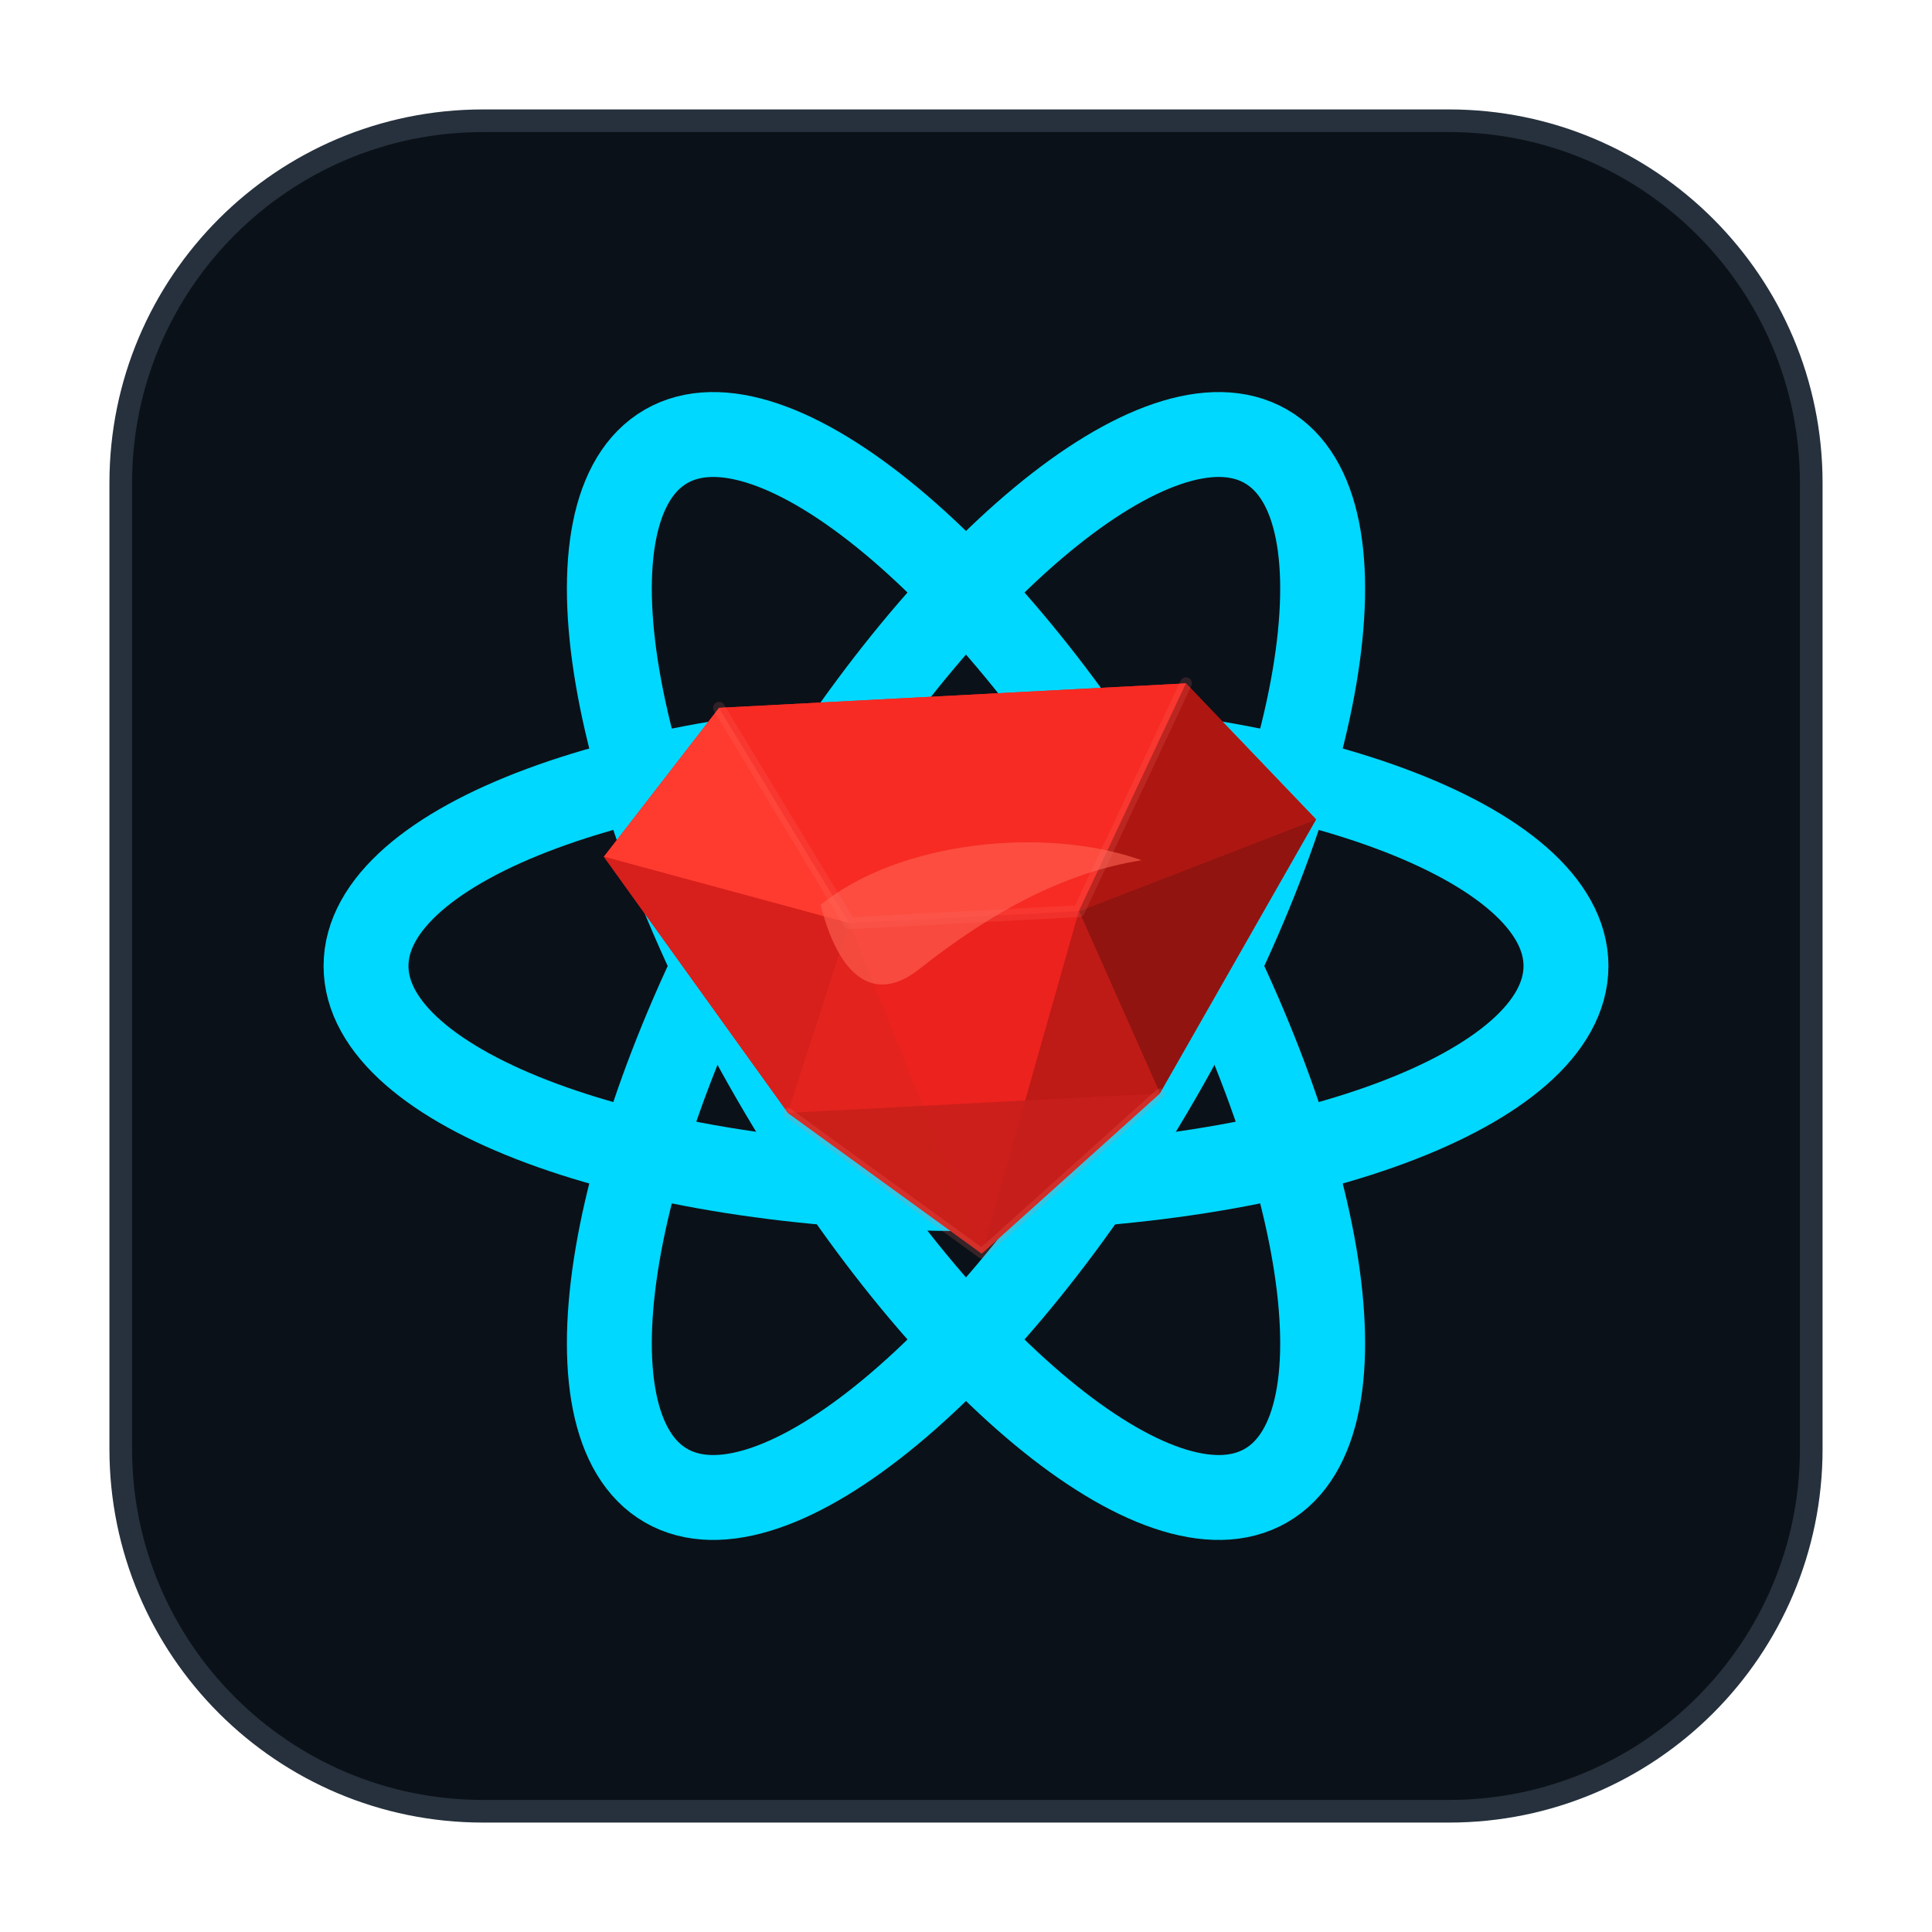
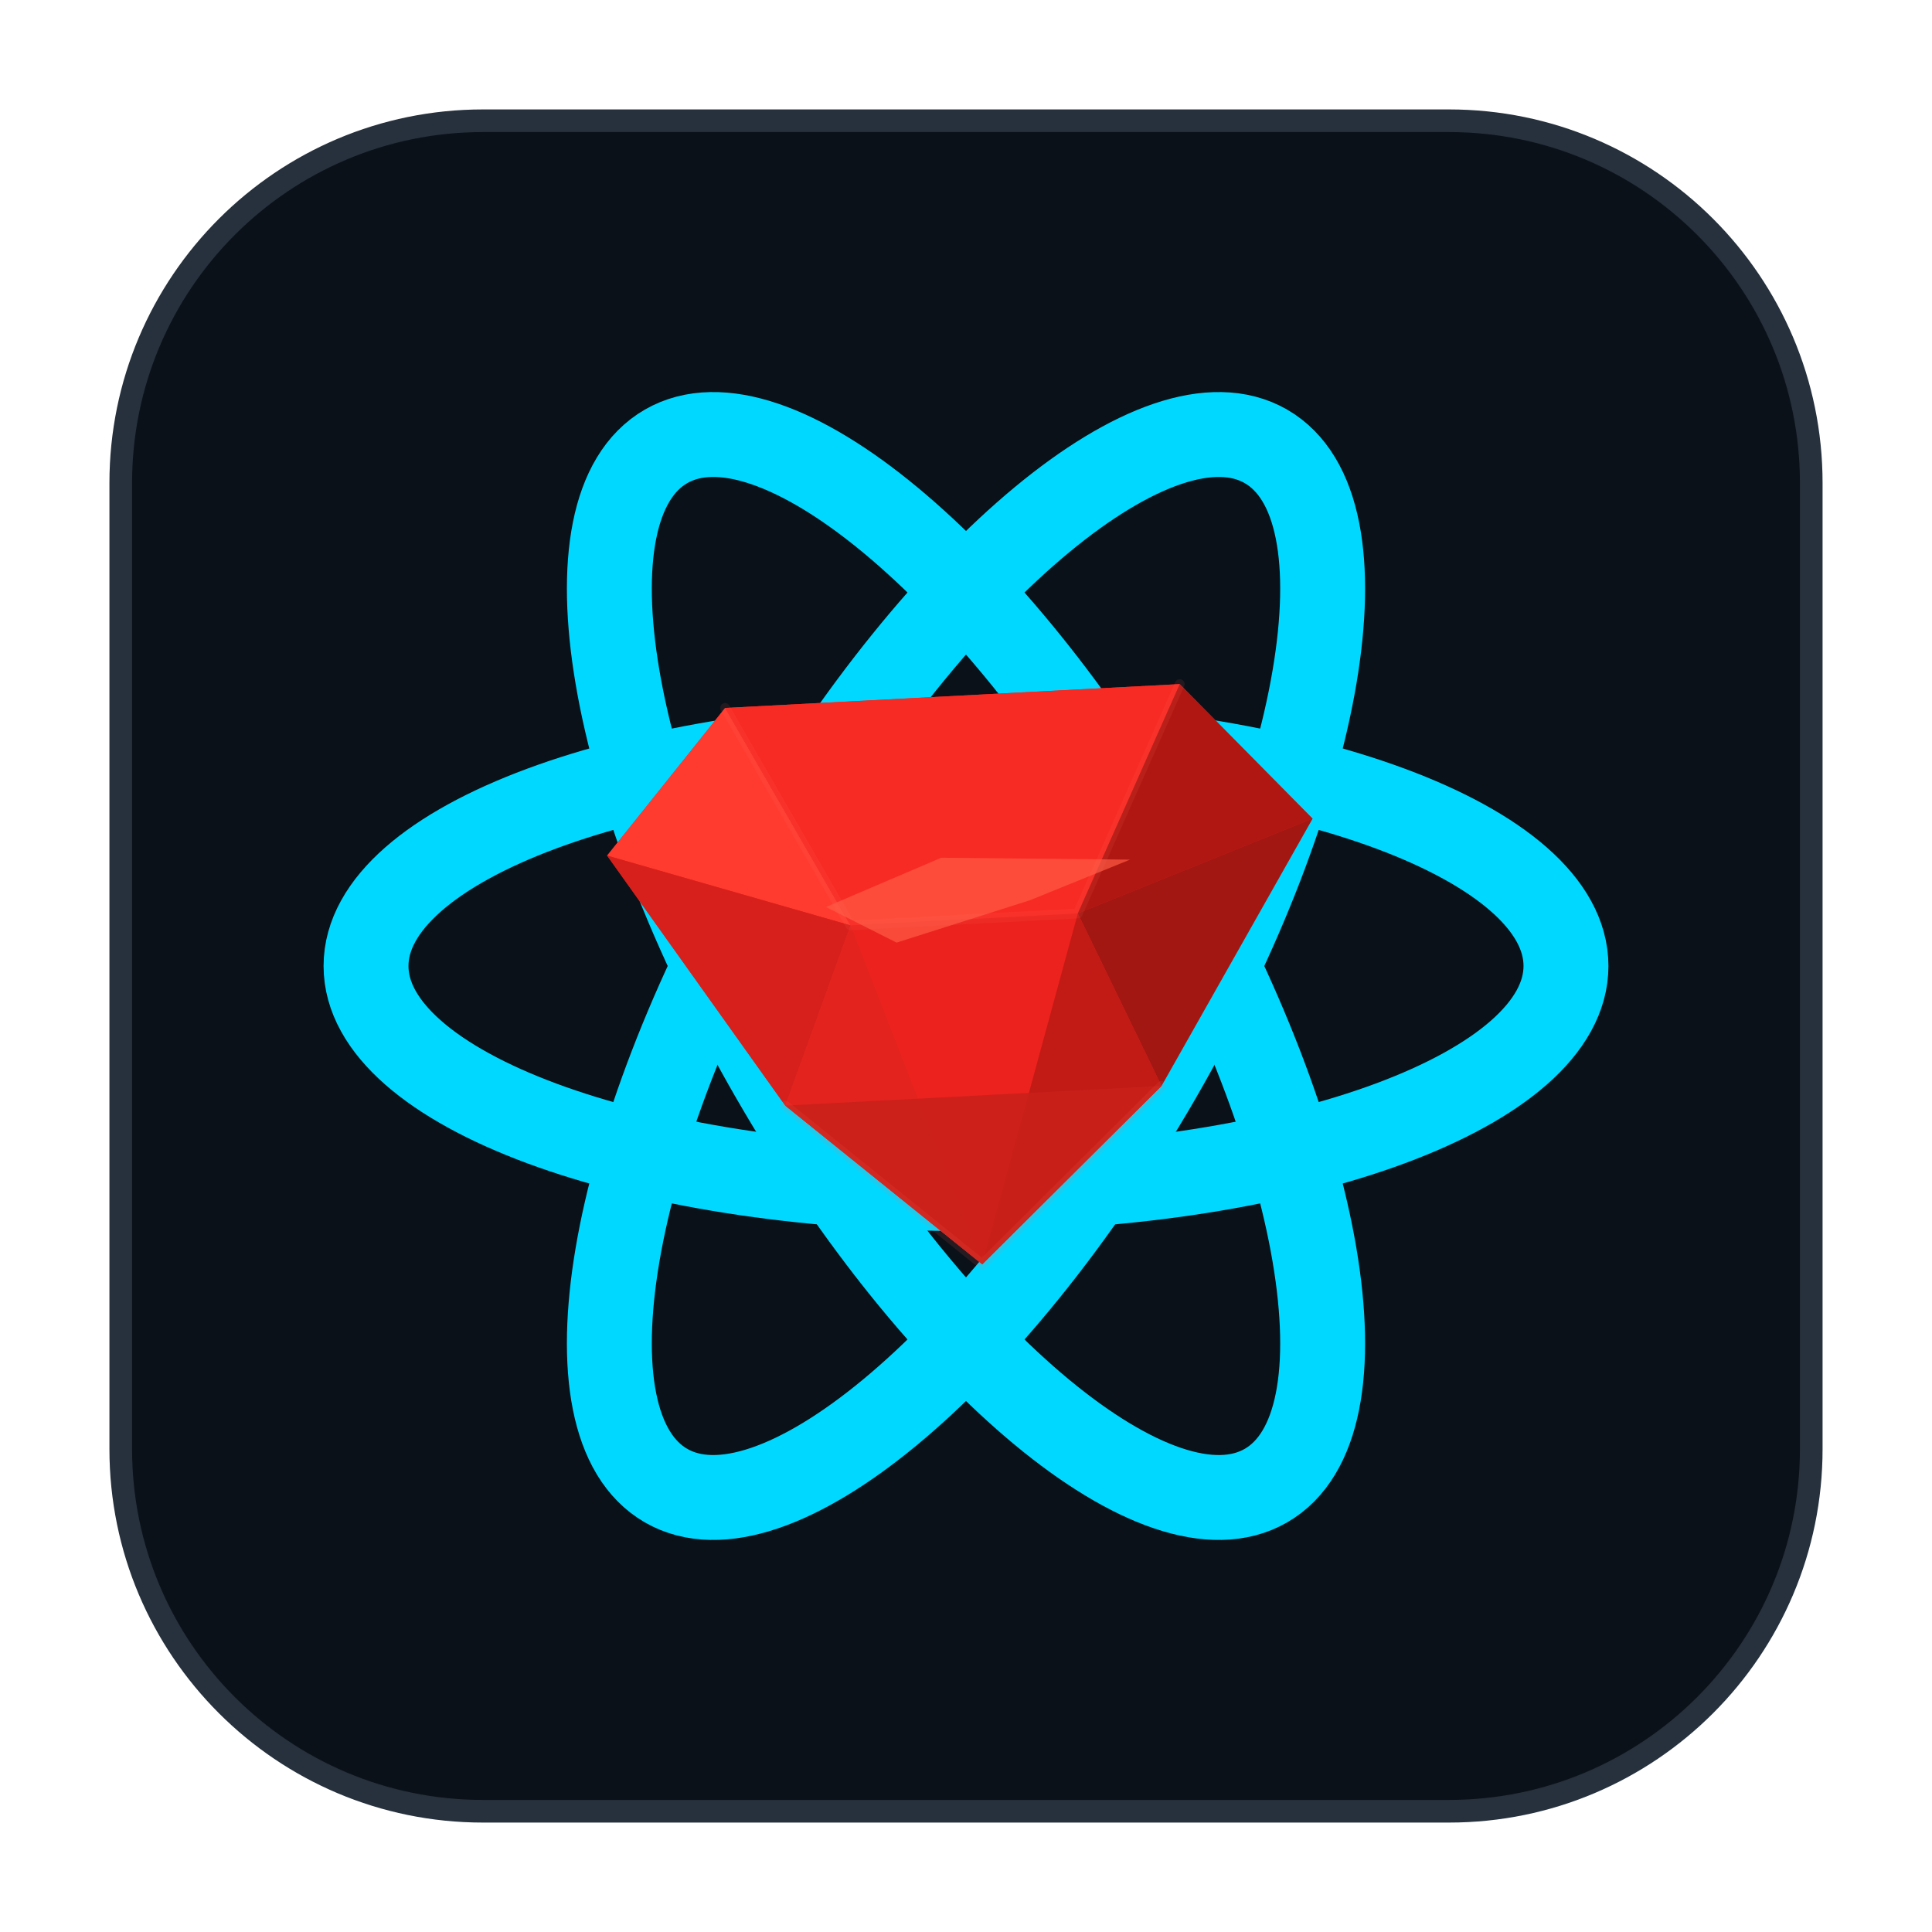
- <svg xmlns="http://www.w3.org/2000/svg" viewBox="0 0 1024 1024" role="img" aria-label="React on Rails — Reduced tilt + full triangle + red glint">
+ <svg xmlns="http://www.w3.org/2000/svg" viewBox="0 0 1024 1024" role="img" aria-label="React on Rails Reduced tilt + full triangle + angular glint icon">
  <rect x="64" y="64" width="896" height="896" rx="192" fill="#0B1118" stroke="#26313D" stroke-width="12" />
  <g>
    <g fill="none" stroke="#00D8FF" stroke-width="45" stroke-linecap="round" stroke-linejoin="round">
      <ellipse cx="512" cy="512" rx="318" ry="118" />
      <ellipse cx="512" cy="512" rx="318" ry="118" transform="rotate(60 512 512)" />
      <ellipse cx="512" cy="512" rx="318" ry="118" transform="rotate(-60 512 512)" />
    </g>
-     <g transform="translate(512 505) rotate(-3) scale(1.05)">
-       <path d="M-180 -58 L-118 -130 L118 -130 L180 -58 L94 76 L0 152 L-94 76 Z" fill="#EC221E" />
-       <path d="M-180 -58 L-118 -130 L-58 -18 Z" fill="#FF3B30" />
-       <path d="M-118 -130 L118 -130 L58 -18 L-58 -18 Z" fill="#F72B23" />
-       <path d="M118 -130 L180 -58 L58 -18 Z" fill="#A81510" opacity="0.92" />
-       <path d="M-180 -58 L-58 -18 L-94 76 Z" fill="#D7201B" />
-       <path d="M58 -18 L180 -58 L94 76 Z" fill="#75100C" opacity="0.76" />
-       <path d="M-94 76 L-58 -18 L0 152 Z" fill="#E3231D" />
-       <path d="M58 -18 L94 76 L0 152 Z" fill="#B81914" opacity="0.88" />
-       <path d="M-94 76 L94 76 L0 152 Z" fill="#C81F1A" opacity="0.88" />
-       <path d="M-72 -28 C-31 -58 43 -62 91 -42 C52 -38 14 -20 -24 7 C-48 24 -65 8 -72 -28 Z" fill="#FF6252" opacity="0.62" />
-       <path d="M-118 -130 L-58 -18 L58 -18 L118 -130" fill="none" stroke="#FF7A70" stroke-width="6" stroke-linecap="round" stroke-linejoin="round" opacity="0.16" />
-       <path d="M-94 76 L0 152 L94 76" fill="none" stroke="#FF7A70" stroke-width="5" stroke-linecap="round" stroke-linejoin="round" opacity="0.18" />
+     <g transform="translate(512 506) rotate(-3) scale(1.04)">
+       <path d="M-180 -60 L-116 -132 L116 -132 L180 -60 L96 72 L0 158 L-96 72 Z" fill="#EC221E" />
+       <path d="M-180 -60 L-116 -132 L-58 -18 Z" fill="#FF3B30" />
+       <path d="M-116 -132 L116 -132 L58 -18 L-58 -18 Z" fill="#F72B23" />
+       <path d="M116 -132 L180 -60 L58 -18 Z" fill="#A81510" opacity="0.86" />
+       <path d="M-180 -60 L-58 -18 L-96 72 Z" fill="#D7201B" />
+       <path d="M58 -18 L180 -60 L96 72 Z" fill="#75100C" opacity="0.62" />
+       <path d="M-96 72 L-58 -18 L0 158 Z" fill="#E3231D" />
+       <path d="M58 -18 L96 72 L0 158 Z" fill="#B81914" opacity="0.82" />
+       <path d="M-96 72 L96 72 L0 158 Z" fill="#C81F1A" opacity="0.86" />
+       <path d="M-70 -28 L-10 -50 L86 -44 L34 -26 L-35 -8 Z" fill="#FF5A45" opacity="0.70" />
+       <path d="M-116 -132 L-58 -18 L58 -18 L116 -132" fill="none" stroke="#FF6E61" stroke-width="5" stroke-linecap="round" stroke-linejoin="round" opacity="0.10" />
+       <path d="M-96 72 L0 158 L96 72" fill="none" stroke="#FF6E61" stroke-width="5" stroke-linecap="round" stroke-linejoin="round" opacity="0.11" />
    </g>
  </g>
</svg>
